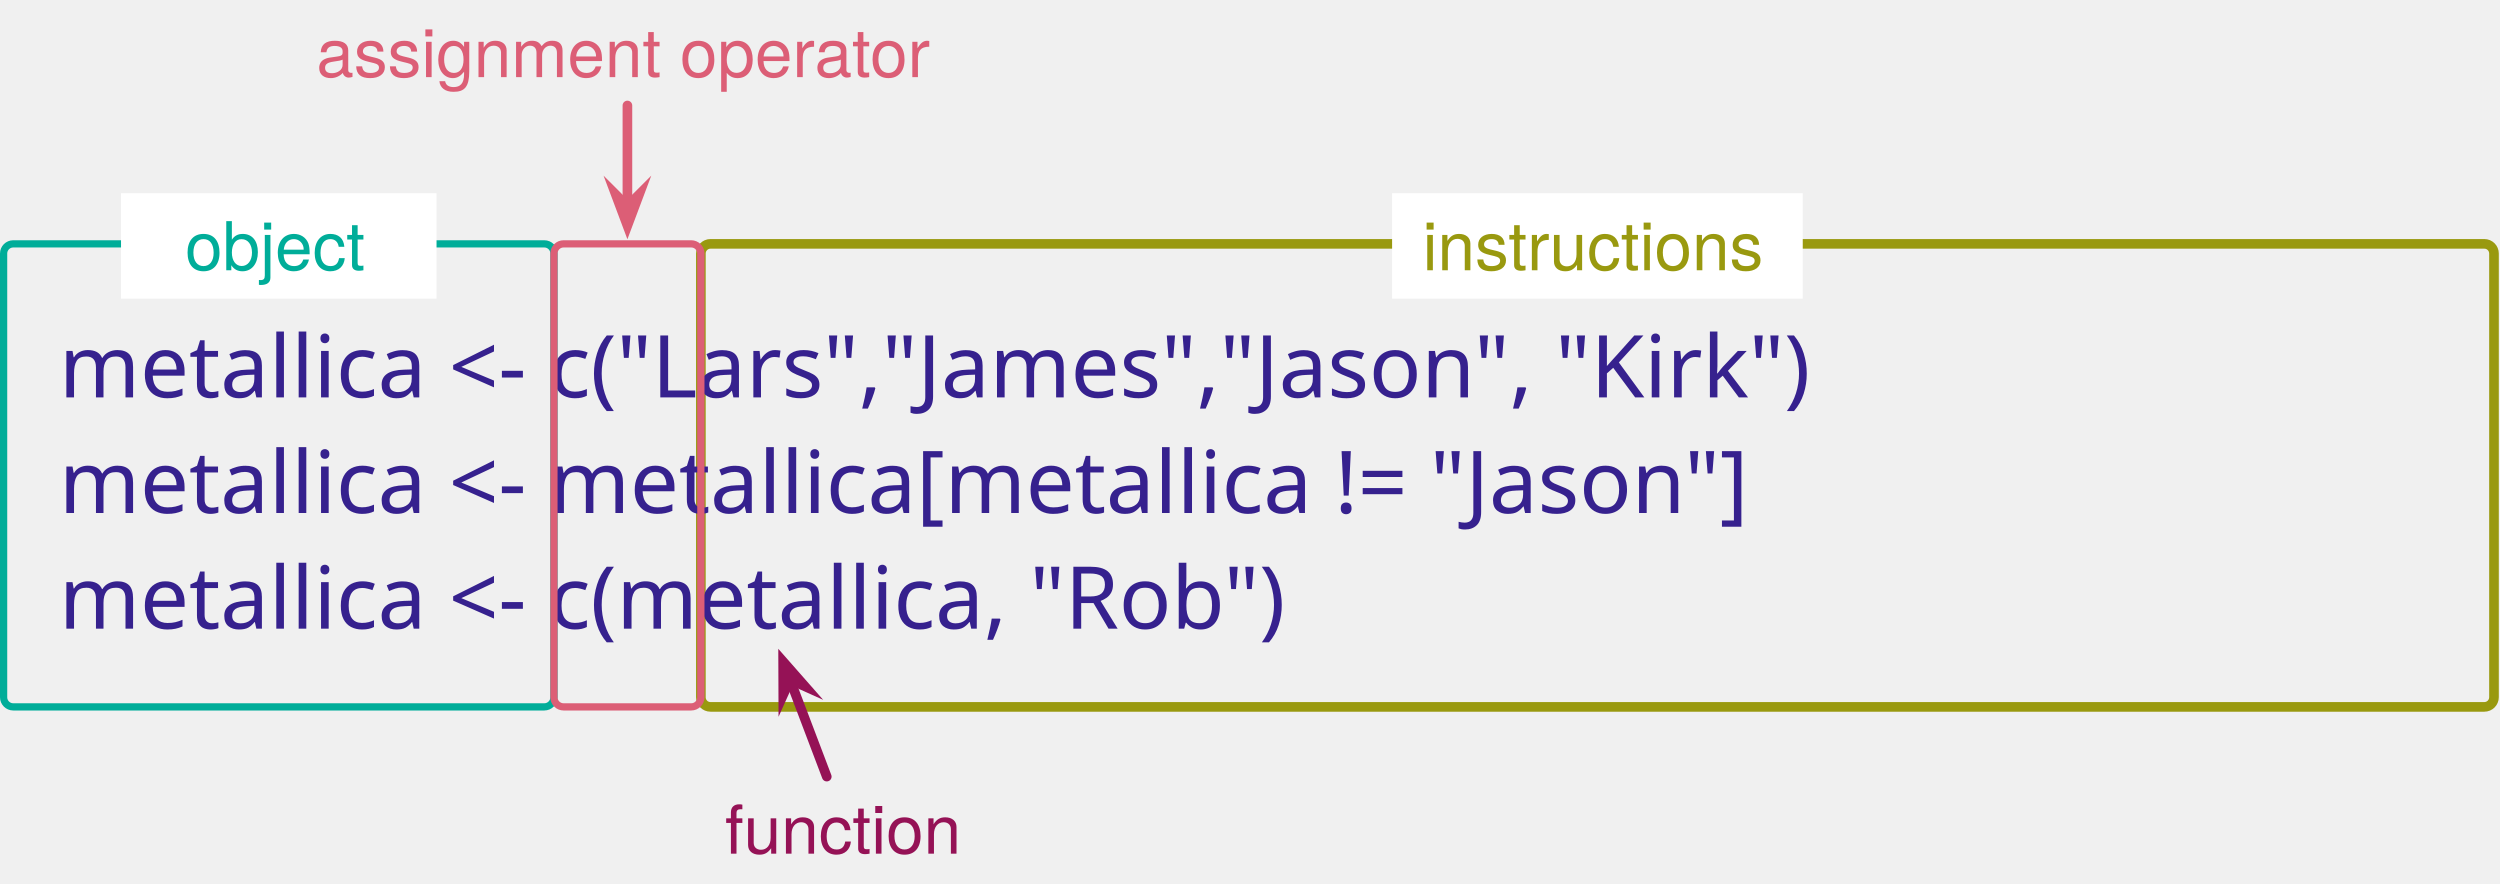
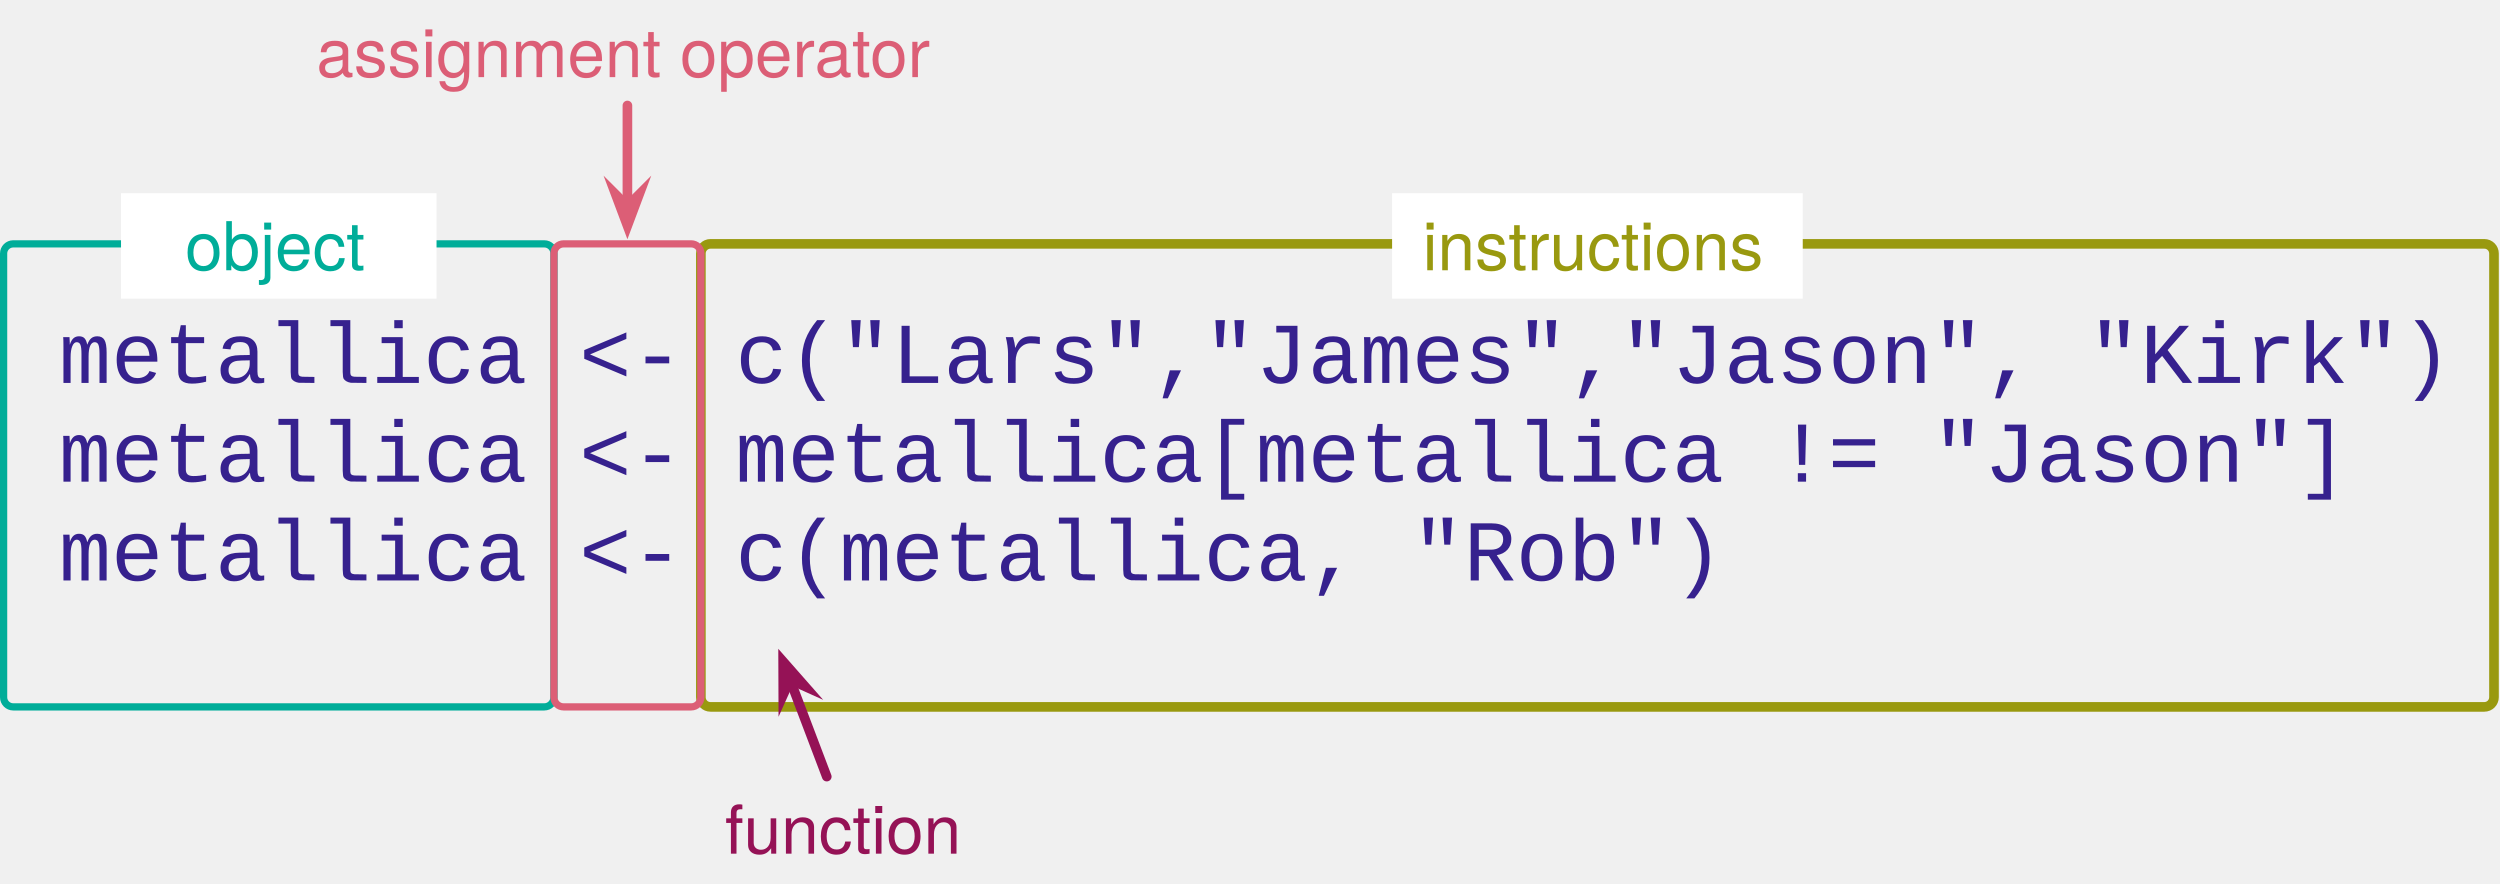
<svg xmlns="http://www.w3.org/2000/svg" version="1.1" viewBox="-35 -107 1038 367" width="1038" height="367">
  <defs>
    <marker orient="auto" overflow="visible" markerUnits="strokeWidth" id="SharpArrow_Marker" stroke-linejoin="miter" stroke-miterlimit="10" viewBox="-3 -3 6 6" markerWidth="6" markerHeight="6" color="#dc5e76">
      <g>
        <path d="M 2 0 L -1.2 -1.2 L 0 0 L 0 0 L -1.2 1.2 Z" fill="currentColor" stroke="currentColor" stroke-width="1" />
      </g>
    </marker>
    <marker orient="auto" overflow="visible" markerUnits="strokeWidth" id="SharpArrow_Marker_2" stroke-linejoin="miter" stroke-miterlimit="10" viewBox="-3 -3 6 6" markerWidth="6" markerHeight="6" color="#951256">
      <g>
        <path d="M 2 0 L -1.2 -1.2 L 0 0 L 0 0 L -1.2 1.2 Z" fill="currentColor" stroke="currentColor" stroke-width="1" />
      </g>
    </marker>
  </defs>
-   <g id="Canvas_1" stroke-opacity="1" stroke-dasharray="none" fill="none" fill-opacity="1" stroke="none">
+   <g id="Canvas_1" stroke-opacity="1" stroke="none" stroke-dasharray="none" fill="none" fill-opacity="1">
    <g id="Canvas_1_Layer_1">
      <g id="Graphic_11">
        <path d="M 260 -5.75 L 996.5 -5.75 C 998.709 -5.75 1000.5 -3.959 1000.5 -1.75 L 1000.5 182.5 C 1000.5 184.709 998.709 186.5 996.5 186.5 L 260 186.5 C 257.791 186.5 256 184.709 256 182.5 L 256 -1.75 C 256 -3.959 257.791 -5.75 260 -5.75 Z" stroke="#99990f" stroke-linecap="round" stroke-linejoin="round" stroke-width="4" />
      </g>
      <g id="Graphic_10">
        <path d="M -29.5 -5.75 L 191 -5.75 C 193.209 -5.75 195 -3.959 195 -1.75 L 195 182.5 C 195 184.709 193.209 186.5 191 186.5 L -29.5 186.5 C -31.709 186.5 -33.5 184.709 -33.5 182.5 L -33.5 -1.75 C -33.5 -3.959 -31.709 -5.75 -29.5 -5.75 Z" stroke="#00ad99" stroke-linecap="round" stroke-linejoin="round" stroke-width="3" />
      </g>
      <g id="Graphic_2">
        <text transform="translate(-10.5 22)" fill="#36218e">
-           <tspan font-family="Monaco" font-size="36" fill="#36218e" x="0" y="36" xml:space="preserve">metallica &lt;- c("Lars","James","Jason", "Kirk")</tspan>
-           <tspan font-family="Monaco" font-size="36" fill="#36218e" x="0" y="84.006" xml:space="preserve">metallica &lt;- metallica[metallica != "Jason"]</tspan>
-           <tspan font-family="Monaco" font-size="36" fill="#36218e" x="0" y="132.012" xml:space="preserve">metallica &lt;- c(metallica, "Rob")</tspan>
+           <tspan font-family="Courier New" font-size="36" fill="#36218e" x="0" y="30" xml:space="preserve">metallica &lt;- c("Lars","James","Jason", "Kirk")</tspan>
+           <tspan font-family="Courier New" font-size="36" fill="#36218e" x="0" y="71" xml:space="preserve">metallica &lt;- metallica[metallica != "Jason"]</tspan>
+           <tspan font-family="Courier New" font-size="36" fill="#36218e" x="0" y="112" xml:space="preserve">metallica &lt;- c(metallica, "Rob")</tspan>
        </text>
      </g>
      <g id="Graphic_6">
        <rect x="15.25" y="-26.784" width="131" height="43.784" fill="white" />
        <text transform="translate(20.25 -21.784)" fill="#00ad99">
          <tspan font-family="Helvetica Neue" font-size="28" fill="#00ad99" x="21.608" y="27" xml:space="preserve">object</tspan>
        </text>
      </g>
      <g id="Graphic_7">
        <rect x="543" y="-26.784" width="170.5" height="43.784" fill="white" />
        <text transform="translate(548 -21.784)" fill="#99990f">
          <tspan font-family="Helvetica Neue" font-size="28" fill="#99990f" x="7.646" y="27" xml:space="preserve">instructions</tspan>
        </text>
      </g>
      <g id="Graphic_8">
        <text transform="translate(69.9765 -101.9841)" fill="#dc5e76">
          <tspan font-family="Helvetica Neue" font-size="28" fill="#dc5e76" x="26.387" y="27" xml:space="preserve">assignment operator</tspan>
        </text>
      </g>
      <g id="Line_9">
        <line x1="225.5" y1="-63.2" x2="225.5" y2="-21.35" marker-end="url(#SharpArrow_Marker)" stroke="#dc5e76" stroke-linecap="round" stroke-linejoin="round" stroke-width="4" />
      </g>
      <g id="Graphic_12">
        <path d="M 199 -5.75 L 252 -5.75 C 254.209 -5.75 256 -3.959 256 -1.75 L 256 182.5 C 256 184.709 254.209 186.5 252 186.5 L 199 186.5 C 196.791 186.5 195 184.709 195 182.5 L 195 -1.75 C 195 -3.959 196.791 -5.75 199 -5.75 Z" stroke="#dc5e76" stroke-linecap="round" stroke-linejoin="round" stroke-width="3" />
      </g>
      <g id="Graphic_13">
        <text transform="translate(252.1306 220.4455)" fill="#951256">
          <tspan font-family="Helvetica Neue" font-size="28" fill="#951256" x="13.878" y="27" xml:space="preserve">function</tspan>
        </text>
      </g>
      <g id="Line_14">
        <line x1="308.273" y1="215.446" x2="293.001" y2="175.183" marker-end="url(#SharpArrow_Marker_2)" stroke="#951256" stroke-linecap="round" stroke-linejoin="round" stroke-width="4" />
      </g>
    </g>
  </g>
</svg>
